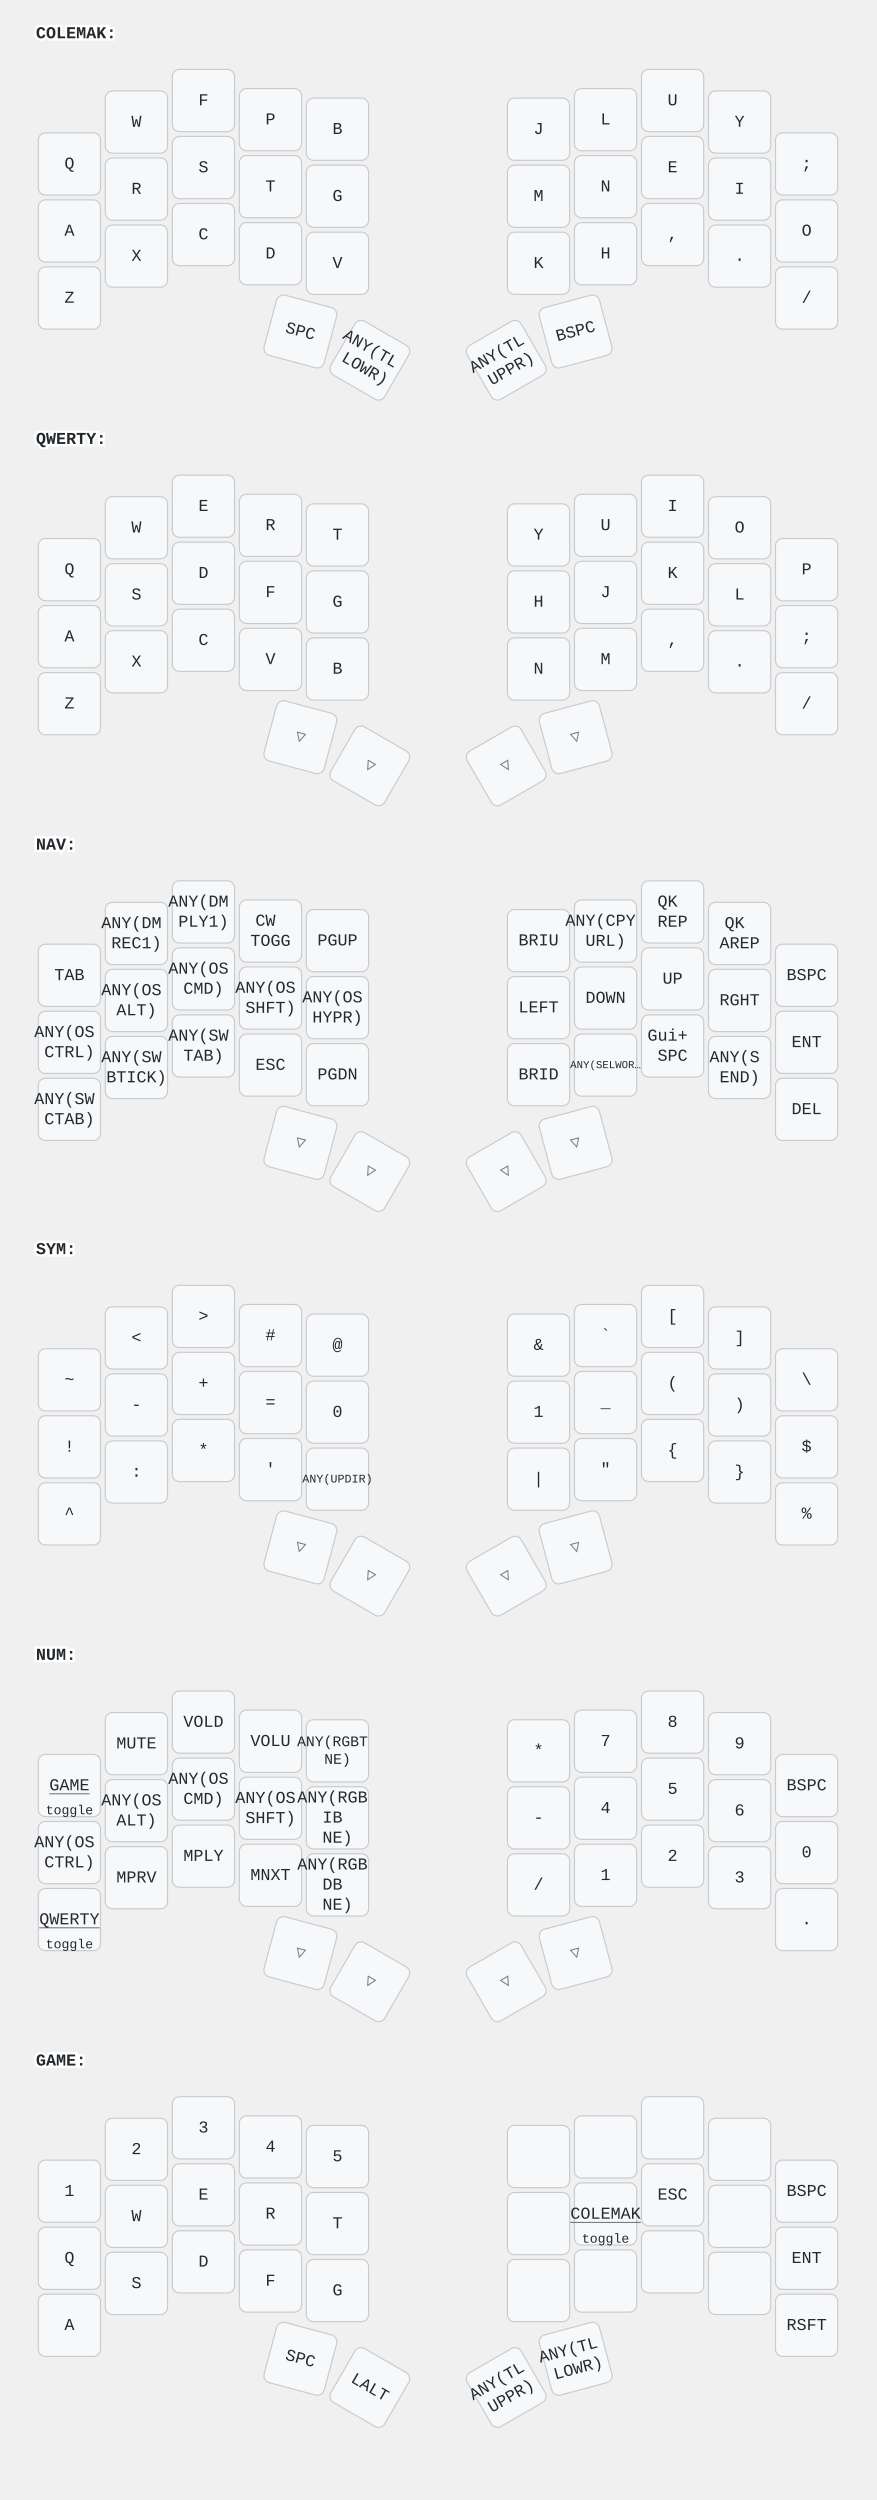
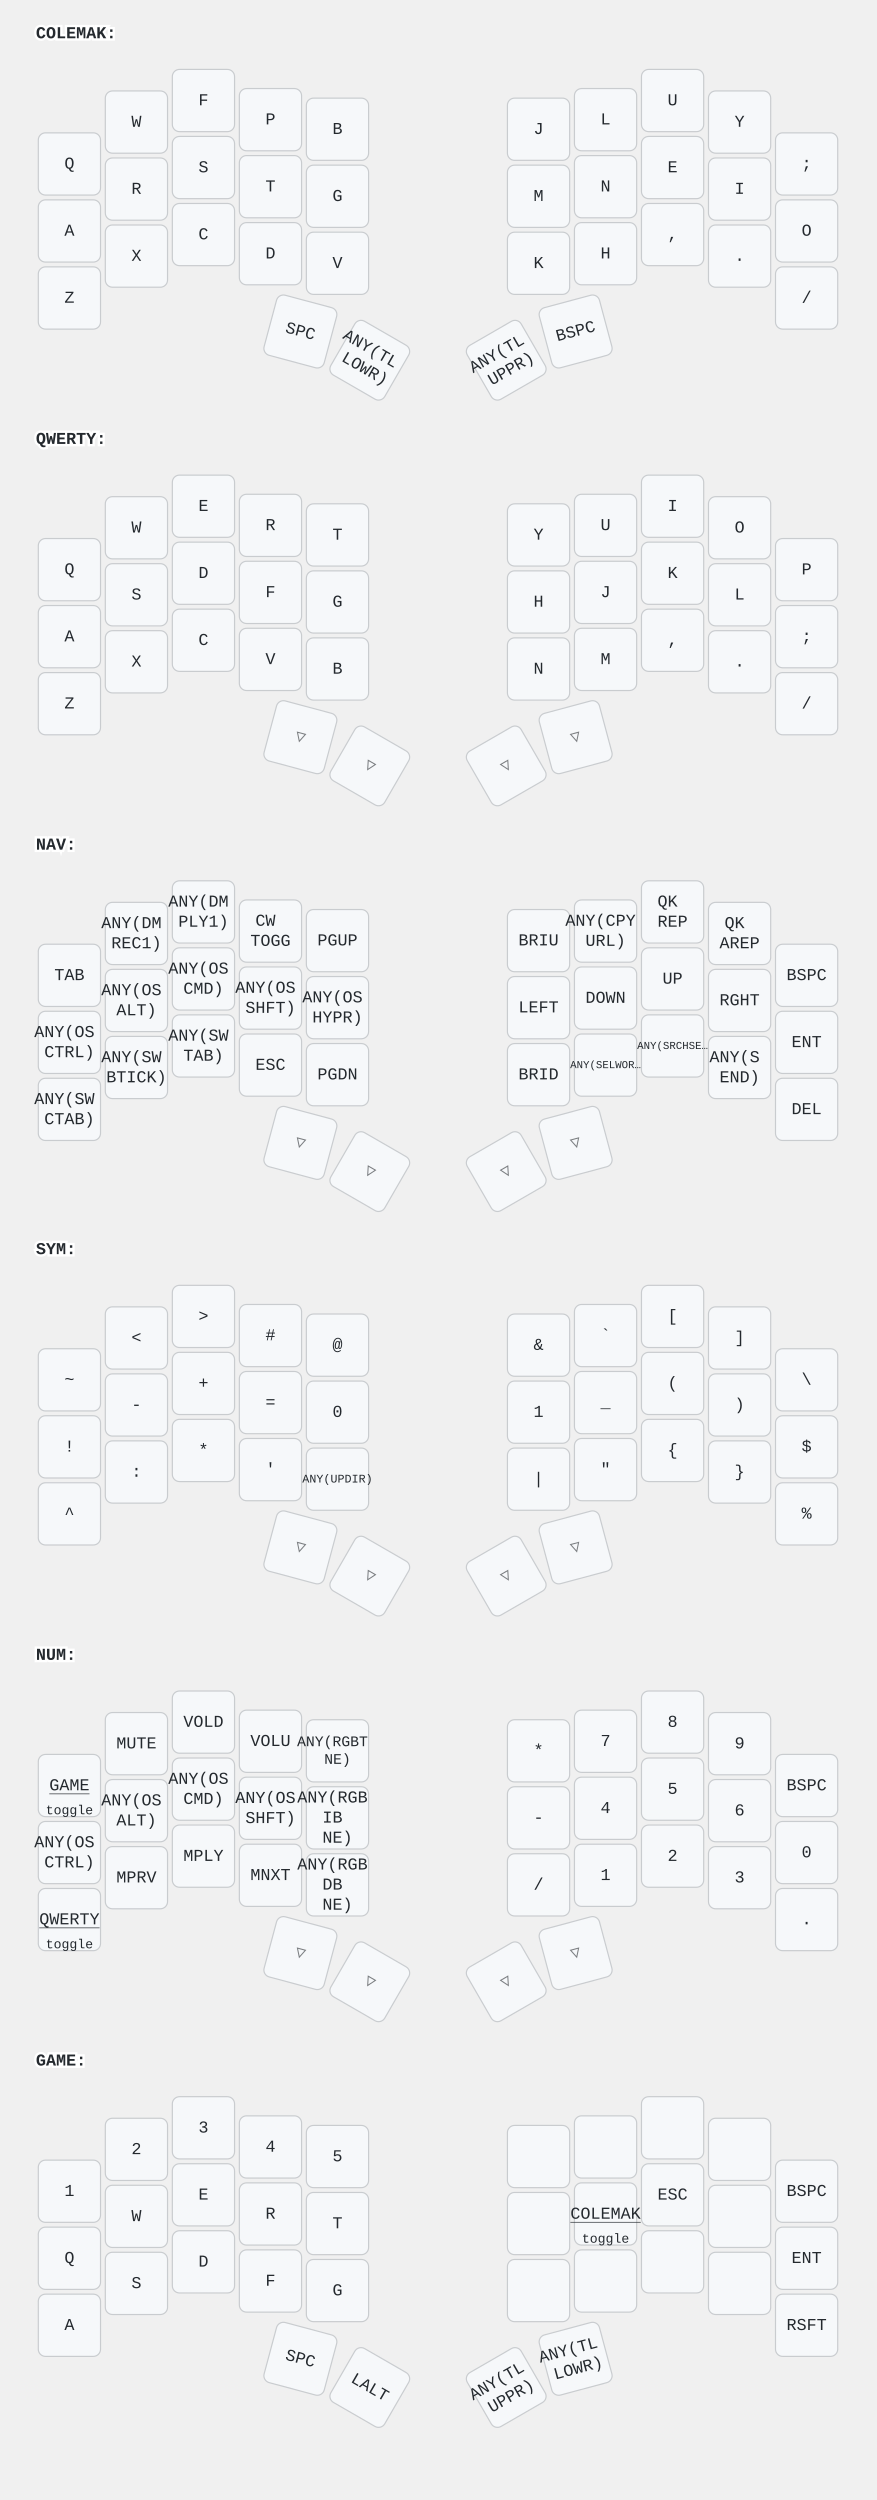
<svg xmlns="http://www.w3.org/2000/svg" width="732" height="2089" viewBox="0 0 732 2089" class="keymap">
  <style>/* inherit to force styles through use tags */
svg path {
    fill: inherit;
}

/* font and background color specifications */
svg.keymap {
    font-family: SFMono-Regular,Consolas,Liberation Mono,Menlo,monospace;
    font-size: 14px;
    font-kerning: normal;
    text-rendering: optimizeLegibility;
    fill: #24292e;
}

/* default key styling */
rect.key {
    fill: #f6f8fa;
}

rect.key, rect.combo {
    stroke: #c9cccf;
    stroke-width: 1;
}

/* default key side styling, only used is draw_key_sides is set */
rect.side {
    filter: brightness(90%);
}

/* color accent for combo boxes */
rect.combo, rect.combo-separate {
    fill: #cdf;
}

/* color accent for held keys */
rect.held, rect.combo.held {
    fill: #fdd;
}

/* color accent for ghost (optional) keys */
rect.ghost, rect.combo.ghost {
    stroke-dasharray: 4, 4;
    stroke-width: 2;
}

text {
    text-anchor: middle;
    dominant-baseline: middle;
}

/* styling for layer labels */
text.label {
    font-weight: bold;
    text-anchor: start;
    stroke: white;
    stroke-width: 4;
    paint-order: stroke;
}

/* styling for optional footer */
text.footer {
    text-anchor: end;
    dominant-baseline: auto;
    stroke: white;
    stroke-width: 4;
    paint-order: stroke;
}

/* styling for combo tap, and key hold/shifted label text */
text.combo, text.hold, text.shifted {
    font-size: 11px;
}

text.hold {
    text-anchor: middle;
    dominant-baseline: auto;
}

text.shifted {
    text-anchor: middle;
    dominant-baseline: hanging;
}

text.layer-activator {
    text-decoration: underline;
}

/* styling for hold/shifted label text in combo box */
text.combo.hold, text.combo.shifted {
    font-size: 8px;
}

/* lighter symbol for transparent keys */
text.trans {
    fill: #7b7e81;
}

/* styling for combo dendrons */
path.combo {
    stroke-width: 1;
    stroke: gray;
    fill: none;
}

/* Start Tabler Icons Cleanup */
/* cannot use height/width with glyphs */
.icon-tabler &gt; path {
    fill: inherit;
    stroke: inherit;
    stroke-width: 2;
}
/* hide tabler's default box */
.icon-tabler &gt; path[stroke="none"][fill="none"] {
    visibility: hidden;
}
/* End Tabler Icons Cleanup */
</style>
  <g transform="translate(30, 0)" class="layer-COLEMAK">
    <text x="0" y="28" class="label" id="COLEMAK">COLEMAK:</text>
    <g transform="translate(0, 56)">
      <g transform="translate(28, 81)" class="key keypos-0">
        <rect rx="6" ry="6" x="-26" y="-26" width="52" height="52" class="key" />
        <text x="0" y="0" class="key tap">Q</text>
      </g>
      <g transform="translate(84, 46)" class="key keypos-1">
        <rect rx="6" ry="6" x="-26" y="-26" width="52" height="52" class="key" />
        <text x="0" y="0" class="key tap">W</text>
      </g>
      <g transform="translate(140, 28)" class="key keypos-2">
        <rect rx="6" ry="6" x="-26" y="-26" width="52" height="52" class="key" />
        <text x="0" y="0" class="key tap">F</text>
      </g>
      <g transform="translate(196, 44)" class="key keypos-3">
        <rect rx="6" ry="6" x="-26" y="-26" width="52" height="52" class="key" />
        <text x="0" y="0" class="key tap">P</text>
      </g>
      <g transform="translate(252, 52)" class="key keypos-4">
        <rect rx="6" ry="6" x="-26" y="-26" width="52" height="52" class="key" />
        <text x="0" y="0" class="key tap">B</text>
      </g>
      <g transform="translate(420, 52)" class="key keypos-5">
        <rect rx="6" ry="6" x="-26" y="-26" width="52" height="52" class="key" />
        <text x="0" y="0" class="key tap">J</text>
      </g>
      <g transform="translate(476, 44)" class="key keypos-6">
        <rect rx="6" ry="6" x="-26" y="-26" width="52" height="52" class="key" />
        <text x="0" y="0" class="key tap">L</text>
      </g>
      <g transform="translate(532, 28)" class="key keypos-7">
        <rect rx="6" ry="6" x="-26" y="-26" width="52" height="52" class="key" />
        <text x="0" y="0" class="key tap">U</text>
      </g>
      <g transform="translate(588, 46)" class="key keypos-8">
        <rect rx="6" ry="6" x="-26" y="-26" width="52" height="52" class="key" />
        <text x="0" y="0" class="key tap">Y</text>
      </g>
      <g transform="translate(644, 81)" class="key keypos-9">
        <rect rx="6" ry="6" x="-26" y="-26" width="52" height="52" class="key" />
        <text x="0" y="0" class="key tap">;</text>
      </g>
      <g transform="translate(28, 137)" class="key keypos-10">
        <rect rx="6" ry="6" x="-26" y="-26" width="52" height="52" class="key" />
        <text x="0" y="0" class="key tap">A</text>
      </g>
      <g transform="translate(84, 102)" class="key keypos-11">
        <rect rx="6" ry="6" x="-26" y="-26" width="52" height="52" class="key" />
        <text x="0" y="0" class="key tap">R</text>
      </g>
      <g transform="translate(140, 84)" class="key keypos-12">
        <rect rx="6" ry="6" x="-26" y="-26" width="52" height="52" class="key" />
        <text x="0" y="0" class="key tap">S</text>
      </g>
      <g transform="translate(196, 100)" class="key keypos-13">
        <rect rx="6" ry="6" x="-26" y="-26" width="52" height="52" class="key" />
        <text x="0" y="0" class="key tap">T</text>
      </g>
      <g transform="translate(252, 108)" class="key keypos-14">
        <rect rx="6" ry="6" x="-26" y="-26" width="52" height="52" class="key" />
        <text x="0" y="0" class="key tap">G</text>
      </g>
      <g transform="translate(420, 108)" class="key keypos-15">
        <rect rx="6" ry="6" x="-26" y="-26" width="52" height="52" class="key" />
        <text x="0" y="0" class="key tap">M</text>
      </g>
      <g transform="translate(476, 100)" class="key keypos-16">
        <rect rx="6" ry="6" x="-26" y="-26" width="52" height="52" class="key" />
        <text x="0" y="0" class="key tap">N</text>
      </g>
      <g transform="translate(532, 84)" class="key keypos-17">
        <rect rx="6" ry="6" x="-26" y="-26" width="52" height="52" class="key" />
        <text x="0" y="0" class="key tap">E</text>
      </g>
      <g transform="translate(588, 102)" class="key keypos-18">
        <rect rx="6" ry="6" x="-26" y="-26" width="52" height="52" class="key" />
        <text x="0" y="0" class="key tap">I</text>
      </g>
      <g transform="translate(644, 137)" class="key keypos-19">
        <rect rx="6" ry="6" x="-26" y="-26" width="52" height="52" class="key" />
        <text x="0" y="0" class="key tap">O</text>
      </g>
      <g transform="translate(28, 193)" class="key keypos-20">
        <rect rx="6" ry="6" x="-26" y="-26" width="52" height="52" class="key" />
        <text x="0" y="0" class="key tap">Z</text>
      </g>
      <g transform="translate(84, 158)" class="key keypos-21">
        <rect rx="6" ry="6" x="-26" y="-26" width="52" height="52" class="key" />
        <text x="0" y="0" class="key tap">X</text>
      </g>
      <g transform="translate(140, 140)" class="key keypos-22">
        <rect rx="6" ry="6" x="-26" y="-26" width="52" height="52" class="key" />
        <text x="0" y="0" class="key tap">C</text>
      </g>
      <g transform="translate(196, 156)" class="key keypos-23">
        <rect rx="6" ry="6" x="-26" y="-26" width="52" height="52" class="key" />
        <text x="0" y="0" class="key tap">D</text>
      </g>
      <g transform="translate(252, 164)" class="key keypos-24">
        <rect rx="6" ry="6" x="-26" y="-26" width="52" height="52" class="key" />
        <text x="0" y="0" class="key tap">V</text>
      </g>
      <g transform="translate(420, 164)" class="key keypos-25">
        <rect rx="6" ry="6" x="-26" y="-26" width="52" height="52" class="key" />
        <text x="0" y="0" class="key tap">K</text>
      </g>
      <g transform="translate(476, 156)" class="key keypos-26">
        <rect rx="6" ry="6" x="-26" y="-26" width="52" height="52" class="key" />
        <text x="0" y="0" class="key tap">H</text>
      </g>
      <g transform="translate(532, 140)" class="key keypos-27">
        <rect rx="6" ry="6" x="-26" y="-26" width="52" height="52" class="key" />
        <text x="0" y="0" class="key tap">,</text>
      </g>
      <g transform="translate(588, 158)" class="key keypos-28">
        <rect rx="6" ry="6" x="-26" y="-26" width="52" height="52" class="key" />
        <text x="0" y="0" class="key tap">.</text>
      </g>
      <g transform="translate(644, 193)" class="key keypos-29">
        <rect rx="6" ry="6" x="-26" y="-26" width="52" height="52" class="key" />
        <text x="0" y="0" class="key tap">/</text>
      </g>
      <g transform="translate(221, 221) rotate(15.0)" class="key keypos-30">
        <rect rx="6" ry="6" x="-26" y="-26" width="52" height="52" class="key" />
        <text x="0" y="0" class="key tap">SPC</text>
      </g>
      <g transform="translate(279, 245) rotate(30.0)" class="key keypos-31">
        <rect rx="6" ry="6" x="-26" y="-26" width="52" height="52" class="key" />
        <text x="0" y="0" class="key tap">
          <tspan x="0" dy="-0.6em">ANY(TL</tspan>
          <tspan x="0" dy="1.2em">LOWR)</tspan>
        </text>
      </g>
      <g transform="translate(393, 245) rotate(-30.0)" class="key keypos-32">
        <rect rx="6" ry="6" x="-26" y="-26" width="52" height="52" class="key" />
        <text x="0" y="0" class="key tap">
          <tspan x="0" dy="-0.6em">ANY(TL</tspan>
          <tspan x="0" dy="1.2em">UPPR)</tspan>
        </text>
      </g>
      <g transform="translate(451, 221) rotate(-15.0)" class="key keypos-33">
        <rect rx="6" ry="6" x="-26" y="-26" width="52" height="52" class="key" />
        <text x="0" y="0" class="key tap">BSPC</text>
      </g>
    </g>
  </g>
  <g transform="translate(30, 339)" class="layer-QWERTY">
    <text x="0" y="28" class="label" id="QWERTY">QWERTY:</text>
    <g transform="translate(0, 56)">
      <g transform="translate(28, 81)" class="key keypos-0">
        <rect rx="6" ry="6" x="-26" y="-26" width="52" height="52" class="key" />
        <text x="0" y="0" class="key tap">Q</text>
      </g>
      <g transform="translate(84, 46)" class="key keypos-1">
        <rect rx="6" ry="6" x="-26" y="-26" width="52" height="52" class="key" />
        <text x="0" y="0" class="key tap">W</text>
      </g>
      <g transform="translate(140, 28)" class="key keypos-2">
        <rect rx="6" ry="6" x="-26" y="-26" width="52" height="52" class="key" />
        <text x="0" y="0" class="key tap">E</text>
      </g>
      <g transform="translate(196, 44)" class="key keypos-3">
        <rect rx="6" ry="6" x="-26" y="-26" width="52" height="52" class="key" />
        <text x="0" y="0" class="key tap">R</text>
      </g>
      <g transform="translate(252, 52)" class="key keypos-4">
        <rect rx="6" ry="6" x="-26" y="-26" width="52" height="52" class="key" />
        <text x="0" y="0" class="key tap">T</text>
      </g>
      <g transform="translate(420, 52)" class="key keypos-5">
        <rect rx="6" ry="6" x="-26" y="-26" width="52" height="52" class="key" />
        <text x="0" y="0" class="key tap">Y</text>
      </g>
      <g transform="translate(476, 44)" class="key keypos-6">
        <rect rx="6" ry="6" x="-26" y="-26" width="52" height="52" class="key" />
        <text x="0" y="0" class="key tap">U</text>
      </g>
      <g transform="translate(532, 28)" class="key keypos-7">
        <rect rx="6" ry="6" x="-26" y="-26" width="52" height="52" class="key" />
        <text x="0" y="0" class="key tap">I</text>
      </g>
      <g transform="translate(588, 46)" class="key keypos-8">
        <rect rx="6" ry="6" x="-26" y="-26" width="52" height="52" class="key" />
        <text x="0" y="0" class="key tap">O</text>
      </g>
      <g transform="translate(644, 81)" class="key keypos-9">
        <rect rx="6" ry="6" x="-26" y="-26" width="52" height="52" class="key" />
        <text x="0" y="0" class="key tap">P</text>
      </g>
      <g transform="translate(28, 137)" class="key keypos-10">
        <rect rx="6" ry="6" x="-26" y="-26" width="52" height="52" class="key" />
        <text x="0" y="0" class="key tap">A</text>
      </g>
      <g transform="translate(84, 102)" class="key keypos-11">
        <rect rx="6" ry="6" x="-26" y="-26" width="52" height="52" class="key" />
        <text x="0" y="0" class="key tap">S</text>
      </g>
      <g transform="translate(140, 84)" class="key keypos-12">
        <rect rx="6" ry="6" x="-26" y="-26" width="52" height="52" class="key" />
        <text x="0" y="0" class="key tap">D</text>
      </g>
      <g transform="translate(196, 100)" class="key keypos-13">
        <rect rx="6" ry="6" x="-26" y="-26" width="52" height="52" class="key" />
        <text x="0" y="0" class="key tap">F</text>
      </g>
      <g transform="translate(252, 108)" class="key keypos-14">
        <rect rx="6" ry="6" x="-26" y="-26" width="52" height="52" class="key" />
        <text x="0" y="0" class="key tap">G</text>
      </g>
      <g transform="translate(420, 108)" class="key keypos-15">
        <rect rx="6" ry="6" x="-26" y="-26" width="52" height="52" class="key" />
        <text x="0" y="0" class="key tap">H</text>
      </g>
      <g transform="translate(476, 100)" class="key keypos-16">
        <rect rx="6" ry="6" x="-26" y="-26" width="52" height="52" class="key" />
        <text x="0" y="0" class="key tap">J</text>
      </g>
      <g transform="translate(532, 84)" class="key keypos-17">
        <rect rx="6" ry="6" x="-26" y="-26" width="52" height="52" class="key" />
        <text x="0" y="0" class="key tap">K</text>
      </g>
      <g transform="translate(588, 102)" class="key keypos-18">
        <rect rx="6" ry="6" x="-26" y="-26" width="52" height="52" class="key" />
        <text x="0" y="0" class="key tap">L</text>
      </g>
      <g transform="translate(644, 137)" class="key keypos-19">
        <rect rx="6" ry="6" x="-26" y="-26" width="52" height="52" class="key" />
        <text x="0" y="0" class="key tap">;</text>
      </g>
      <g transform="translate(28, 193)" class="key keypos-20">
        <rect rx="6" ry="6" x="-26" y="-26" width="52" height="52" class="key" />
        <text x="0" y="0" class="key tap">Z</text>
      </g>
      <g transform="translate(84, 158)" class="key keypos-21">
        <rect rx="6" ry="6" x="-26" y="-26" width="52" height="52" class="key" />
        <text x="0" y="0" class="key tap">X</text>
      </g>
      <g transform="translate(140, 140)" class="key keypos-22">
        <rect rx="6" ry="6" x="-26" y="-26" width="52" height="52" class="key" />
        <text x="0" y="0" class="key tap">C</text>
      </g>
      <g transform="translate(196, 156)" class="key keypos-23">
        <rect rx="6" ry="6" x="-26" y="-26" width="52" height="52" class="key" />
        <text x="0" y="0" class="key tap">V</text>
      </g>
      <g transform="translate(252, 164)" class="key keypos-24">
        <rect rx="6" ry="6" x="-26" y="-26" width="52" height="52" class="key" />
        <text x="0" y="0" class="key tap">B</text>
      </g>
      <g transform="translate(420, 164)" class="key keypos-25">
        <rect rx="6" ry="6" x="-26" y="-26" width="52" height="52" class="key" />
        <text x="0" y="0" class="key tap">N</text>
      </g>
      <g transform="translate(476, 156)" class="key keypos-26">
        <rect rx="6" ry="6" x="-26" y="-26" width="52" height="52" class="key" />
        <text x="0" y="0" class="key tap">M</text>
      </g>
      <g transform="translate(532, 140)" class="key keypos-27">
        <rect rx="6" ry="6" x="-26" y="-26" width="52" height="52" class="key" />
        <text x="0" y="0" class="key tap">,</text>
      </g>
      <g transform="translate(588, 158)" class="key keypos-28">
        <rect rx="6" ry="6" x="-26" y="-26" width="52" height="52" class="key" />
        <text x="0" y="0" class="key tap">.</text>
      </g>
      <g transform="translate(644, 193)" class="key keypos-29">
        <rect rx="6" ry="6" x="-26" y="-26" width="52" height="52" class="key" />
        <text x="0" y="0" class="key tap">/</text>
      </g>
      <g transform="translate(221, 221) rotate(15.0)" class="key trans keypos-30">
        <rect rx="6" ry="6" x="-26" y="-26" width="52" height="52" class="key trans" />
        <text x="0" y="0" class="key trans tap">▽</text>
      </g>
      <g transform="translate(279, 245) rotate(30.0)" class="key trans keypos-31">
        <rect rx="6" ry="6" x="-26" y="-26" width="52" height="52" class="key trans" />
        <text x="0" y="0" class="key trans tap">▽</text>
      </g>
      <g transform="translate(393, 245) rotate(-30.0)" class="key trans keypos-32">
        <rect rx="6" ry="6" x="-26" y="-26" width="52" height="52" class="key trans" />
        <text x="0" y="0" class="key trans tap">▽</text>
      </g>
      <g transform="translate(451, 221) rotate(-15.0)" class="key trans keypos-33">
        <rect rx="6" ry="6" x="-26" y="-26" width="52" height="52" class="key trans" />
        <text x="0" y="0" class="key trans tap">▽</text>
      </g>
    </g>
  </g>
  <g transform="translate(30, 678)" class="layer-NAV">
    <text x="0" y="28" class="label" id="NAV">NAV:</text>
    <g transform="translate(0, 56)">
      <g transform="translate(28, 81)" class="key keypos-0">
        <rect rx="6" ry="6" x="-26" y="-26" width="52" height="52" class="key" />
        <text x="0" y="0" class="key tap">TAB</text>
      </g>
      <g transform="translate(84, 46)" class="key keypos-1">
        <rect rx="6" ry="6" x="-26" y="-26" width="52" height="52" class="key" />
        <text x="0" y="0" class="key tap">
          <tspan x="0" dy="-0.6em">ANY(DM</tspan>
          <tspan x="0" dy="1.2em">REC1)</tspan>
        </text>
      </g>
      <g transform="translate(140, 28)" class="key keypos-2">
        <rect rx="6" ry="6" x="-26" y="-26" width="52" height="52" class="key" />
        <text x="0" y="0" class="key tap">
          <tspan x="0" dy="-0.6em">ANY(DM</tspan>
          <tspan x="0" dy="1.2em">PLY1)</tspan>
        </text>
      </g>
      <g transform="translate(196, 44)" class="key keypos-3">
        <rect rx="6" ry="6" x="-26" y="-26" width="52" height="52" class="key" />
        <text x="0" y="0" class="key tap">
          <tspan x="0" dy="-0.6em">CW</tspan>
          <tspan x="0" dy="1.2em">TOGG</tspan>
        </text>
      </g>
      <g transform="translate(252, 52)" class="key keypos-4">
        <rect rx="6" ry="6" x="-26" y="-26" width="52" height="52" class="key" />
        <text x="0" y="0" class="key tap">PGUP</text>
      </g>
      <g transform="translate(420, 52)" class="key keypos-5">
        <rect rx="6" ry="6" x="-26" y="-26" width="52" height="52" class="key" />
        <text x="0" y="0" class="key tap">BRIU</text>
      </g>
      <g transform="translate(476, 44)" class="key keypos-6">
        <rect rx="6" ry="6" x="-26" y="-26" width="52" height="52" class="key" />
        <text x="0" y="0" class="key tap">
          <tspan x="0" dy="-0.6em">ANY(CPY</tspan>
          <tspan x="0" dy="1.2em">URL)</tspan>
        </text>
      </g>
      <g transform="translate(532, 28)" class="key keypos-7">
        <rect rx="6" ry="6" x="-26" y="-26" width="52" height="52" class="key" />
        <text x="0" y="0" class="key tap">
          <tspan x="0" dy="-0.6em">QK</tspan>
          <tspan x="0" dy="1.2em">REP</tspan>
        </text>
      </g>
      <g transform="translate(588, 46)" class="key keypos-8">
        <rect rx="6" ry="6" x="-26" y="-26" width="52" height="52" class="key" />
        <text x="0" y="0" class="key tap">
          <tspan x="0" dy="-0.6em">QK</tspan>
          <tspan x="0" dy="1.2em">AREP</tspan>
        </text>
      </g>
      <g transform="translate(644, 81)" class="key keypos-9">
        <rect rx="6" ry="6" x="-26" y="-26" width="52" height="52" class="key" />
        <text x="0" y="0" class="key tap">BSPC</text>
      </g>
      <g transform="translate(28, 137)" class="key keypos-10">
        <rect rx="6" ry="6" x="-26" y="-26" width="52" height="52" class="key" />
        <text x="0" y="0" class="key tap">
          <tspan x="0" dy="-0.6em">ANY(OS</tspan>
          <tspan x="0" dy="1.2em">CTRL)</tspan>
        </text>
      </g>
      <g transform="translate(84, 102)" class="key keypos-11">
        <rect rx="6" ry="6" x="-26" y="-26" width="52" height="52" class="key" />
        <text x="0" y="0" class="key tap">
          <tspan x="0" dy="-0.6em">ANY(OS</tspan>
          <tspan x="0" dy="1.2em">ALT)</tspan>
        </text>
      </g>
      <g transform="translate(140, 84)" class="key keypos-12">
        <rect rx="6" ry="6" x="-26" y="-26" width="52" height="52" class="key" />
        <text x="0" y="0" class="key tap">
          <tspan x="0" dy="-0.6em">ANY(OS</tspan>
          <tspan x="0" dy="1.2em">CMD)</tspan>
        </text>
      </g>
      <g transform="translate(196, 100)" class="key keypos-13">
        <rect rx="6" ry="6" x="-26" y="-26" width="52" height="52" class="key" />
        <text x="0" y="0" class="key tap">
          <tspan x="0" dy="-0.6em">ANY(OS</tspan>
          <tspan x="0" dy="1.2em">SHFT)</tspan>
        </text>
      </g>
      <g transform="translate(252, 108)" class="key keypos-14">
        <rect rx="6" ry="6" x="-26" y="-26" width="52" height="52" class="key" />
        <text x="0" y="0" class="key tap">
          <tspan x="0" dy="-0.6em">ANY(OS</tspan>
          <tspan x="0" dy="1.2em">HYPR)</tspan>
        </text>
      </g>
      <g transform="translate(420, 108)" class="key keypos-15">
        <rect rx="6" ry="6" x="-26" y="-26" width="52" height="52" class="key" />
        <text x="0" y="0" class="key tap">LEFT</text>
      </g>
      <g transform="translate(476, 100)" class="key keypos-16">
        <rect rx="6" ry="6" x="-26" y="-26" width="52" height="52" class="key" />
        <text x="0" y="0" class="key tap">DOWN</text>
      </g>
      <g transform="translate(532, 84)" class="key keypos-17">
        <rect rx="6" ry="6" x="-26" y="-26" width="52" height="52" class="key" />
        <text x="0" y="0" class="key tap">UP</text>
      </g>
      <g transform="translate(588, 102)" class="key keypos-18">
        <rect rx="6" ry="6" x="-26" y="-26" width="52" height="52" class="key" />
        <text x="0" y="0" class="key tap">RGHT</text>
      </g>
      <g transform="translate(644, 137)" class="key keypos-19">
        <rect rx="6" ry="6" x="-26" y="-26" width="52" height="52" class="key" />
        <text x="0" y="0" class="key tap">ENT</text>
      </g>
      <g transform="translate(28, 193)" class="key keypos-20">
        <rect rx="6" ry="6" x="-26" y="-26" width="52" height="52" class="key" />
        <text x="0" y="0" class="key tap">
          <tspan x="0" dy="-0.6em">ANY(SW</tspan>
          <tspan x="0" dy="1.2em">CTAB)</tspan>
        </text>
      </g>
      <g transform="translate(84, 158)" class="key keypos-21">
        <rect rx="6" ry="6" x="-26" y="-26" width="52" height="52" class="key" />
        <text x="0" y="0" class="key tap">
          <tspan x="0" dy="-0.6em">ANY(SW</tspan>
          <tspan x="0" dy="1.2em">BTICK)</tspan>
        </text>
      </g>
      <g transform="translate(140, 140)" class="key keypos-22">
        <rect rx="6" ry="6" x="-26" y="-26" width="52" height="52" class="key" />
        <text x="0" y="0" class="key tap">
          <tspan x="0" dy="-0.6em">ANY(SW</tspan>
          <tspan x="0" dy="1.2em">TAB)</tspan>
        </text>
      </g>
      <g transform="translate(196, 156)" class="key keypos-23">
        <rect rx="6" ry="6" x="-26" y="-26" width="52" height="52" class="key" />
        <text x="0" y="0" class="key tap">ESC</text>
      </g>
      <g transform="translate(252, 164)" class="key keypos-24">
        <rect rx="6" ry="6" x="-26" y="-26" width="52" height="52" class="key" />
        <text x="0" y="0" class="key tap">PGDN</text>
      </g>
      <g transform="translate(420, 164)" class="key keypos-25">
        <rect rx="6" ry="6" x="-26" y="-26" width="52" height="52" class="key" />
        <text x="0" y="0" class="key tap">BRID</text>
      </g>
      <g transform="translate(476, 156)" class="key keypos-26">
        <rect rx="6" ry="6" x="-26" y="-26" width="52" height="52" class="key" />
        <text x="0" y="0" class="key tap">
          <tspan style="font-size: 64%">ANY(SELWOR…</tspan>
        </text>
      </g>
      <g transform="translate(532, 140)" class="key keypos-27">
        <rect rx="6" ry="6" x="-26" y="-26" width="52" height="52" class="key" />
        <text x="0" y="0" class="key tap">
-           <tspan x="0" dy="-0.6em">Gui+</tspan>
-           <tspan x="0" dy="1.2em">SPC</tspan>
+           <tspan style="font-size: 64%">ANY(SRCHSE…</tspan>
        </text>
      </g>
      <g transform="translate(588, 158)" class="key keypos-28">
        <rect rx="6" ry="6" x="-26" y="-26" width="52" height="52" class="key" />
        <text x="0" y="0" class="key tap">
          <tspan x="0" dy="-0.6em">ANY(S</tspan>
          <tspan x="0" dy="1.2em">END)</tspan>
        </text>
      </g>
      <g transform="translate(644, 193)" class="key keypos-29">
        <rect rx="6" ry="6" x="-26" y="-26" width="52" height="52" class="key" />
        <text x="0" y="0" class="key tap">DEL</text>
      </g>
      <g transform="translate(221, 221) rotate(15.0)" class="key trans keypos-30">
        <rect rx="6" ry="6" x="-26" y="-26" width="52" height="52" class="key trans" />
        <text x="0" y="0" class="key trans tap">▽</text>
      </g>
      <g transform="translate(279, 245) rotate(30.0)" class="key trans keypos-31">
        <rect rx="6" ry="6" x="-26" y="-26" width="52" height="52" class="key trans" />
        <text x="0" y="0" class="key trans tap">▽</text>
      </g>
      <g transform="translate(393, 245) rotate(-30.0)" class="key trans keypos-32">
        <rect rx="6" ry="6" x="-26" y="-26" width="52" height="52" class="key trans" />
        <text x="0" y="0" class="key trans tap">▽</text>
      </g>
      <g transform="translate(451, 221) rotate(-15.0)" class="key trans keypos-33">
        <rect rx="6" ry="6" x="-26" y="-26" width="52" height="52" class="key trans" />
        <text x="0" y="0" class="key trans tap">▽</text>
      </g>
    </g>
  </g>
  <g transform="translate(30, 1016)" class="layer-SYM">
    <text x="0" y="28" class="label" id="SYM">SYM:</text>
    <g transform="translate(0, 56)">
      <g transform="translate(28, 81)" class="key keypos-0">
        <rect rx="6" ry="6" x="-26" y="-26" width="52" height="52" class="key" />
        <text x="0" y="0" class="key tap">~</text>
      </g>
      <g transform="translate(84, 46)" class="key keypos-1">
        <rect rx="6" ry="6" x="-26" y="-26" width="52" height="52" class="key" />
        <text x="0" y="0" class="key tap">&lt;</text>
      </g>
      <g transform="translate(140, 28)" class="key keypos-2">
        <rect rx="6" ry="6" x="-26" y="-26" width="52" height="52" class="key" />
        <text x="0" y="0" class="key tap">&gt;</text>
      </g>
      <g transform="translate(196, 44)" class="key keypos-3">
        <rect rx="6" ry="6" x="-26" y="-26" width="52" height="52" class="key" />
        <text x="0" y="0" class="key tap">#</text>
      </g>
      <g transform="translate(252, 52)" class="key keypos-4">
        <rect rx="6" ry="6" x="-26" y="-26" width="52" height="52" class="key" />
        <text x="0" y="0" class="key tap">@</text>
      </g>
      <g transform="translate(420, 52)" class="key keypos-5">
        <rect rx="6" ry="6" x="-26" y="-26" width="52" height="52" class="key" />
        <text x="0" y="0" class="key tap">&amp;</text>
      </g>
      <g transform="translate(476, 44)" class="key keypos-6">
        <rect rx="6" ry="6" x="-26" y="-26" width="52" height="52" class="key" />
        <text x="0" y="0" class="key tap">`</text>
      </g>
      <g transform="translate(532, 28)" class="key keypos-7">
        <rect rx="6" ry="6" x="-26" y="-26" width="52" height="52" class="key" />
        <text x="0" y="0" class="key tap">[</text>
      </g>
      <g transform="translate(588, 46)" class="key keypos-8">
        <rect rx="6" ry="6" x="-26" y="-26" width="52" height="52" class="key" />
        <text x="0" y="0" class="key tap">]</text>
      </g>
      <g transform="translate(644, 81)" class="key keypos-9">
        <rect rx="6" ry="6" x="-26" y="-26" width="52" height="52" class="key" />
        <text x="0" y="0" class="key tap">\</text>
      </g>
      <g transform="translate(28, 137)" class="key keypos-10">
        <rect rx="6" ry="6" x="-26" y="-26" width="52" height="52" class="key" />
        <text x="0" y="0" class="key tap">!</text>
      </g>
      <g transform="translate(84, 102)" class="key keypos-11">
        <rect rx="6" ry="6" x="-26" y="-26" width="52" height="52" class="key" />
        <text x="0" y="0" class="key tap">-</text>
      </g>
      <g transform="translate(140, 84)" class="key keypos-12">
        <rect rx="6" ry="6" x="-26" y="-26" width="52" height="52" class="key" />
        <text x="0" y="0" class="key tap">+</text>
      </g>
      <g transform="translate(196, 100)" class="key keypos-13">
        <rect rx="6" ry="6" x="-26" y="-26" width="52" height="52" class="key" />
        <text x="0" y="0" class="key tap">=</text>
      </g>
      <g transform="translate(252, 108)" class="key keypos-14">
        <rect rx="6" ry="6" x="-26" y="-26" width="52" height="52" class="key" />
        <text x="0" y="0" class="key tap">0</text>
      </g>
      <g transform="translate(420, 108)" class="key keypos-15">
        <rect rx="6" ry="6" x="-26" y="-26" width="52" height="52" class="key" />
        <text x="0" y="0" class="key tap">1</text>
      </g>
      <g transform="translate(476, 100)" class="key keypos-16">
        <rect rx="6" ry="6" x="-26" y="-26" width="52" height="52" class="key" />
        <text x="0" y="0" class="key tap">_</text>
      </g>
      <g transform="translate(532, 84)" class="key keypos-17">
        <rect rx="6" ry="6" x="-26" y="-26" width="52" height="52" class="key" />
        <text x="0" y="0" class="key tap">(</text>
      </g>
      <g transform="translate(588, 102)" class="key keypos-18">
        <rect rx="6" ry="6" x="-26" y="-26" width="52" height="52" class="key" />
        <text x="0" y="0" class="key tap">)</text>
      </g>
      <g transform="translate(644, 137)" class="key keypos-19">
        <rect rx="6" ry="6" x="-26" y="-26" width="52" height="52" class="key" />
        <text x="0" y="0" class="key tap">$</text>
      </g>
      <g transform="translate(28, 193)" class="key keypos-20">
        <rect rx="6" ry="6" x="-26" y="-26" width="52" height="52" class="key" />
        <text x="0" y="0" class="key tap">^</text>
      </g>
      <g transform="translate(84, 158)" class="key keypos-21">
        <rect rx="6" ry="6" x="-26" y="-26" width="52" height="52" class="key" />
        <text x="0" y="0" class="key tap">:</text>
      </g>
      <g transform="translate(140, 140)" class="key keypos-22">
        <rect rx="6" ry="6" x="-26" y="-26" width="52" height="52" class="key" />
        <text x="0" y="0" class="key tap">*</text>
      </g>
      <g transform="translate(196, 156)" class="key keypos-23">
        <rect rx="6" ry="6" x="-26" y="-26" width="52" height="52" class="key" />
        <text x="0" y="0" class="key tap">'</text>
      </g>
      <g transform="translate(252, 164)" class="key keypos-24">
        <rect rx="6" ry="6" x="-26" y="-26" width="52" height="52" class="key" />
        <text x="0" y="0" class="key tap">
          <tspan style="font-size: 70%">ANY(UPDIR)</tspan>
        </text>
      </g>
      <g transform="translate(420, 164)" class="key keypos-25">
        <rect rx="6" ry="6" x="-26" y="-26" width="52" height="52" class="key" />
        <text x="0" y="0" class="key tap">|</text>
      </g>
      <g transform="translate(476, 156)" class="key keypos-26">
        <rect rx="6" ry="6" x="-26" y="-26" width="52" height="52" class="key" />
        <text x="0" y="0" class="key tap">"</text>
      </g>
      <g transform="translate(532, 140)" class="key keypos-27">
        <rect rx="6" ry="6" x="-26" y="-26" width="52" height="52" class="key" />
        <text x="0" y="0" class="key tap">{</text>
      </g>
      <g transform="translate(588, 158)" class="key keypos-28">
        <rect rx="6" ry="6" x="-26" y="-26" width="52" height="52" class="key" />
        <text x="0" y="0" class="key tap">}</text>
      </g>
      <g transform="translate(644, 193)" class="key keypos-29">
        <rect rx="6" ry="6" x="-26" y="-26" width="52" height="52" class="key" />
        <text x="0" y="0" class="key tap">%</text>
      </g>
      <g transform="translate(221, 221) rotate(15.0)" class="key trans keypos-30">
        <rect rx="6" ry="6" x="-26" y="-26" width="52" height="52" class="key trans" />
        <text x="0" y="0" class="key trans tap">▽</text>
      </g>
      <g transform="translate(279, 245) rotate(30.0)" class="key trans keypos-31">
        <rect rx="6" ry="6" x="-26" y="-26" width="52" height="52" class="key trans" />
        <text x="0" y="0" class="key trans tap">▽</text>
      </g>
      <g transform="translate(393, 245) rotate(-30.0)" class="key trans keypos-32">
        <rect rx="6" ry="6" x="-26" y="-26" width="52" height="52" class="key trans" />
        <text x="0" y="0" class="key trans tap">▽</text>
      </g>
      <g transform="translate(451, 221) rotate(-15.0)" class="key trans keypos-33">
        <rect rx="6" ry="6" x="-26" y="-26" width="52" height="52" class="key trans" />
        <text x="0" y="0" class="key trans tap">▽</text>
      </g>
    </g>
  </g>
  <g transform="translate(30, 1355)" class="layer-NUM">
    <text x="0" y="28" class="label" id="NUM">NUM:</text>
    <g transform="translate(0, 56)">
      <g transform="translate(28, 81)" class="key keypos-0">
        <rect rx="6" ry="6" x="-26" y="-26" width="52" height="52" class="key" />
        <a href="#GAME">
          <text x="0" y="0" class="key tap layer-activator">GAME</text>
        </a>
        <text x="0" y="24" class="key hold">toggle</text>
      </g>
      <g transform="translate(84, 46)" class="key keypos-1">
        <rect rx="6" ry="6" x="-26" y="-26" width="52" height="52" class="key" />
        <text x="0" y="0" class="key tap">MUTE</text>
      </g>
      <g transform="translate(140, 28)" class="key keypos-2">
        <rect rx="6" ry="6" x="-26" y="-26" width="52" height="52" class="key" />
        <text x="0" y="0" class="key tap">VOLD</text>
      </g>
      <g transform="translate(196, 44)" class="key keypos-3">
        <rect rx="6" ry="6" x="-26" y="-26" width="52" height="52" class="key" />
        <text x="0" y="0" class="key tap">VOLU</text>
      </g>
      <g transform="translate(252, 52)" class="key keypos-4">
        <rect rx="6" ry="6" x="-26" y="-26" width="52" height="52" class="key" />
        <text x="0" y="0" class="key tap">
          <tspan x="0" dy="-0.6em" style="font-size: 88%">ANY(RGBT</tspan>
          <tspan x="0" dy="1.2em" style="font-size: 88%">NE)</tspan>
        </text>
      </g>
      <g transform="translate(420, 52)" class="key keypos-5">
        <rect rx="6" ry="6" x="-26" y="-26" width="52" height="52" class="key" />
        <text x="0" y="0" class="key tap">*</text>
      </g>
      <g transform="translate(476, 44)" class="key keypos-6">
        <rect rx="6" ry="6" x="-26" y="-26" width="52" height="52" class="key" />
        <text x="0" y="0" class="key tap">7</text>
      </g>
      <g transform="translate(532, 28)" class="key keypos-7">
        <rect rx="6" ry="6" x="-26" y="-26" width="52" height="52" class="key" />
        <text x="0" y="0" class="key tap">8</text>
      </g>
      <g transform="translate(588, 46)" class="key keypos-8">
        <rect rx="6" ry="6" x="-26" y="-26" width="52" height="52" class="key" />
        <text x="0" y="0" class="key tap">9</text>
      </g>
      <g transform="translate(644, 81)" class="key keypos-9">
        <rect rx="6" ry="6" x="-26" y="-26" width="52" height="52" class="key" />
        <text x="0" y="0" class="key tap">BSPC</text>
      </g>
      <g transform="translate(28, 137)" class="key keypos-10">
        <rect rx="6" ry="6" x="-26" y="-26" width="52" height="52" class="key" />
        <text x="0" y="0" class="key tap">
          <tspan x="0" dy="-0.6em">ANY(OS</tspan>
          <tspan x="0" dy="1.2em">CTRL)</tspan>
        </text>
      </g>
      <g transform="translate(84, 102)" class="key keypos-11">
        <rect rx="6" ry="6" x="-26" y="-26" width="52" height="52" class="key" />
        <text x="0" y="0" class="key tap">
          <tspan x="0" dy="-0.6em">ANY(OS</tspan>
          <tspan x="0" dy="1.2em">ALT)</tspan>
        </text>
      </g>
      <g transform="translate(140, 84)" class="key keypos-12">
        <rect rx="6" ry="6" x="-26" y="-26" width="52" height="52" class="key" />
        <text x="0" y="0" class="key tap">
          <tspan x="0" dy="-0.6em">ANY(OS</tspan>
          <tspan x="0" dy="1.2em">CMD)</tspan>
        </text>
      </g>
      <g transform="translate(196, 100)" class="key keypos-13">
        <rect rx="6" ry="6" x="-26" y="-26" width="52" height="52" class="key" />
        <text x="0" y="0" class="key tap">
          <tspan x="0" dy="-0.6em">ANY(OS</tspan>
          <tspan x="0" dy="1.2em">SHFT)</tspan>
        </text>
      </g>
      <g transform="translate(252, 108)" class="key keypos-14">
        <rect rx="6" ry="6" x="-26" y="-26" width="52" height="52" class="key" />
        <text x="0" y="0" class="key tap">
          <tspan x="0" dy="-1.2em">ANY(RGB</tspan>
          <tspan x="0" dy="1.2em">IB</tspan>
          <tspan x="0" dy="1.2em">NE)</tspan>
        </text>
      </g>
      <g transform="translate(420, 108)" class="key keypos-15">
        <rect rx="6" ry="6" x="-26" y="-26" width="52" height="52" class="key" />
        <text x="0" y="0" class="key tap">-</text>
      </g>
      <g transform="translate(476, 100)" class="key keypos-16">
        <rect rx="6" ry="6" x="-26" y="-26" width="52" height="52" class="key" />
        <text x="0" y="0" class="key tap">4</text>
      </g>
      <g transform="translate(532, 84)" class="key keypos-17">
        <rect rx="6" ry="6" x="-26" y="-26" width="52" height="52" class="key" />
        <text x="0" y="0" class="key tap">5</text>
      </g>
      <g transform="translate(588, 102)" class="key keypos-18">
        <rect rx="6" ry="6" x="-26" y="-26" width="52" height="52" class="key" />
        <text x="0" y="0" class="key tap">6</text>
      </g>
      <g transform="translate(644, 137)" class="key keypos-19">
        <rect rx="6" ry="6" x="-26" y="-26" width="52" height="52" class="key" />
        <text x="0" y="0" class="key tap">0</text>
      </g>
      <g transform="translate(28, 193)" class="key keypos-20">
        <rect rx="6" ry="6" x="-26" y="-26" width="52" height="52" class="key" />
        <a href="#QWERTY">
          <text x="0" y="0" class="key tap layer-activator">QWERTY</text>
        </a>
        <text x="0" y="24" class="key hold">toggle</text>
      </g>
      <g transform="translate(84, 158)" class="key keypos-21">
        <rect rx="6" ry="6" x="-26" y="-26" width="52" height="52" class="key" />
        <text x="0" y="0" class="key tap">MPRV</text>
      </g>
      <g transform="translate(140, 140)" class="key keypos-22">
        <rect rx="6" ry="6" x="-26" y="-26" width="52" height="52" class="key" />
        <text x="0" y="0" class="key tap">MPLY</text>
      </g>
      <g transform="translate(196, 156)" class="key keypos-23">
        <rect rx="6" ry="6" x="-26" y="-26" width="52" height="52" class="key" />
        <text x="0" y="0" class="key tap">MNXT</text>
      </g>
      <g transform="translate(252, 164)" class="key keypos-24">
        <rect rx="6" ry="6" x="-26" y="-26" width="52" height="52" class="key" />
        <text x="0" y="0" class="key tap">
          <tspan x="0" dy="-1.2em">ANY(RGB</tspan>
          <tspan x="0" dy="1.2em">DB</tspan>
          <tspan x="0" dy="1.2em">NE)</tspan>
        </text>
      </g>
      <g transform="translate(420, 164)" class="key keypos-25">
        <rect rx="6" ry="6" x="-26" y="-26" width="52" height="52" class="key" />
        <text x="0" y="0" class="key tap">/</text>
      </g>
      <g transform="translate(476, 156)" class="key keypos-26">
        <rect rx="6" ry="6" x="-26" y="-26" width="52" height="52" class="key" />
        <text x="0" y="0" class="key tap">1</text>
      </g>
      <g transform="translate(532, 140)" class="key keypos-27">
        <rect rx="6" ry="6" x="-26" y="-26" width="52" height="52" class="key" />
        <text x="0" y="0" class="key tap">2</text>
      </g>
      <g transform="translate(588, 158)" class="key keypos-28">
        <rect rx="6" ry="6" x="-26" y="-26" width="52" height="52" class="key" />
        <text x="0" y="0" class="key tap">3</text>
      </g>
      <g transform="translate(644, 193)" class="key keypos-29">
        <rect rx="6" ry="6" x="-26" y="-26" width="52" height="52" class="key" />
        <text x="0" y="0" class="key tap">.</text>
      </g>
      <g transform="translate(221, 221) rotate(15.0)" class="key trans keypos-30">
        <rect rx="6" ry="6" x="-26" y="-26" width="52" height="52" class="key trans" />
        <text x="0" y="0" class="key trans tap">▽</text>
      </g>
      <g transform="translate(279, 245) rotate(30.0)" class="key trans keypos-31">
        <rect rx="6" ry="6" x="-26" y="-26" width="52" height="52" class="key trans" />
        <text x="0" y="0" class="key trans tap">▽</text>
      </g>
      <g transform="translate(393, 245) rotate(-30.0)" class="key trans keypos-32">
        <rect rx="6" ry="6" x="-26" y="-26" width="52" height="52" class="key trans" />
        <text x="0" y="0" class="key trans tap">▽</text>
      </g>
      <g transform="translate(451, 221) rotate(-15.0)" class="key trans keypos-33">
        <rect rx="6" ry="6" x="-26" y="-26" width="52" height="52" class="key trans" />
        <text x="0" y="0" class="key trans tap">▽</text>
      </g>
    </g>
  </g>
  <g transform="translate(30, 1694)" class="layer-GAME">
    <text x="0" y="28" class="label" id="GAME">GAME:</text>
    <g transform="translate(0, 56)">
      <g transform="translate(28, 81)" class="key keypos-0">
        <rect rx="6" ry="6" x="-26" y="-26" width="52" height="52" class="key" />
        <text x="0" y="0" class="key tap">1</text>
      </g>
      <g transform="translate(84, 46)" class="key keypos-1">
        <rect rx="6" ry="6" x="-26" y="-26" width="52" height="52" class="key" />
        <text x="0" y="0" class="key tap">2</text>
      </g>
      <g transform="translate(140, 28)" class="key keypos-2">
        <rect rx="6" ry="6" x="-26" y="-26" width="52" height="52" class="key" />
        <text x="0" y="0" class="key tap">3</text>
      </g>
      <g transform="translate(196, 44)" class="key keypos-3">
        <rect rx="6" ry="6" x="-26" y="-26" width="52" height="52" class="key" />
        <text x="0" y="0" class="key tap">4</text>
      </g>
      <g transform="translate(252, 52)" class="key keypos-4">
        <rect rx="6" ry="6" x="-26" y="-26" width="52" height="52" class="key" />
        <text x="0" y="0" class="key tap">5</text>
      </g>
      <g transform="translate(420, 52)" class="key keypos-5">
        <rect rx="6" ry="6" x="-26" y="-26" width="52" height="52" class="key" />
      </g>
      <g transform="translate(476, 44)" class="key keypos-6">
        <rect rx="6" ry="6" x="-26" y="-26" width="52" height="52" class="key" />
      </g>
      <g transform="translate(532, 28)" class="key keypos-7">
        <rect rx="6" ry="6" x="-26" y="-26" width="52" height="52" class="key" />
      </g>
      <g transform="translate(588, 46)" class="key keypos-8">
        <rect rx="6" ry="6" x="-26" y="-26" width="52" height="52" class="key" />
      </g>
      <g transform="translate(644, 81)" class="key keypos-9">
        <rect rx="6" ry="6" x="-26" y="-26" width="52" height="52" class="key" />
        <text x="0" y="0" class="key tap">BSPC</text>
      </g>
      <g transform="translate(28, 137)" class="key keypos-10">
        <rect rx="6" ry="6" x="-26" y="-26" width="52" height="52" class="key" />
        <text x="0" y="0" class="key tap">Q</text>
      </g>
      <g transform="translate(84, 102)" class="key keypos-11">
        <rect rx="6" ry="6" x="-26" y="-26" width="52" height="52" class="key" />
        <text x="0" y="0" class="key tap">W</text>
      </g>
      <g transform="translate(140, 84)" class="key keypos-12">
        <rect rx="6" ry="6" x="-26" y="-26" width="52" height="52" class="key" />
        <text x="0" y="0" class="key tap">E</text>
      </g>
      <g transform="translate(196, 100)" class="key keypos-13">
        <rect rx="6" ry="6" x="-26" y="-26" width="52" height="52" class="key" />
        <text x="0" y="0" class="key tap">R</text>
      </g>
      <g transform="translate(252, 108)" class="key keypos-14">
        <rect rx="6" ry="6" x="-26" y="-26" width="52" height="52" class="key" />
        <text x="0" y="0" class="key tap">T</text>
      </g>
      <g transform="translate(420, 108)" class="key keypos-15">
        <rect rx="6" ry="6" x="-26" y="-26" width="52" height="52" class="key" />
      </g>
      <g transform="translate(476, 100)" class="key keypos-16">
        <rect rx="6" ry="6" x="-26" y="-26" width="52" height="52" class="key" />
        <a href="#COLEMAK">
          <text x="0" y="0" class="key tap layer-activator">COLEMAK</text>
        </a>
        <text x="0" y="24" class="key hold">toggle</text>
      </g>
      <g transform="translate(532, 84)" class="key keypos-17">
        <rect rx="6" ry="6" x="-26" y="-26" width="52" height="52" class="key" />
        <text x="0" y="0" class="key tap">ESC</text>
      </g>
      <g transform="translate(588, 102)" class="key keypos-18">
        <rect rx="6" ry="6" x="-26" y="-26" width="52" height="52" class="key" />
      </g>
      <g transform="translate(644, 137)" class="key keypos-19">
        <rect rx="6" ry="6" x="-26" y="-26" width="52" height="52" class="key" />
        <text x="0" y="0" class="key tap">ENT</text>
      </g>
      <g transform="translate(28, 193)" class="key keypos-20">
        <rect rx="6" ry="6" x="-26" y="-26" width="52" height="52" class="key" />
        <text x="0" y="0" class="key tap">A</text>
      </g>
      <g transform="translate(84, 158)" class="key keypos-21">
        <rect rx="6" ry="6" x="-26" y="-26" width="52" height="52" class="key" />
        <text x="0" y="0" class="key tap">S</text>
      </g>
      <g transform="translate(140, 140)" class="key keypos-22">
        <rect rx="6" ry="6" x="-26" y="-26" width="52" height="52" class="key" />
        <text x="0" y="0" class="key tap">D</text>
      </g>
      <g transform="translate(196, 156)" class="key keypos-23">
        <rect rx="6" ry="6" x="-26" y="-26" width="52" height="52" class="key" />
        <text x="0" y="0" class="key tap">F</text>
      </g>
      <g transform="translate(252, 164)" class="key keypos-24">
        <rect rx="6" ry="6" x="-26" y="-26" width="52" height="52" class="key" />
        <text x="0" y="0" class="key tap">G</text>
      </g>
      <g transform="translate(420, 164)" class="key keypos-25">
        <rect rx="6" ry="6" x="-26" y="-26" width="52" height="52" class="key" />
      </g>
      <g transform="translate(476, 156)" class="key keypos-26">
        <rect rx="6" ry="6" x="-26" y="-26" width="52" height="52" class="key" />
      </g>
      <g transform="translate(532, 140)" class="key keypos-27">
        <rect rx="6" ry="6" x="-26" y="-26" width="52" height="52" class="key" />
      </g>
      <g transform="translate(588, 158)" class="key keypos-28">
        <rect rx="6" ry="6" x="-26" y="-26" width="52" height="52" class="key" />
      </g>
      <g transform="translate(644, 193)" class="key keypos-29">
        <rect rx="6" ry="6" x="-26" y="-26" width="52" height="52" class="key" />
        <text x="0" y="0" class="key tap">RSFT</text>
      </g>
      <g transform="translate(221, 221) rotate(15.0)" class="key keypos-30">
        <rect rx="6" ry="6" x="-26" y="-26" width="52" height="52" class="key" />
        <text x="0" y="0" class="key tap">SPC</text>
      </g>
      <g transform="translate(279, 245) rotate(30.0)" class="key keypos-31">
        <rect rx="6" ry="6" x="-26" y="-26" width="52" height="52" class="key" />
        <text x="0" y="0" class="key tap">LALT</text>
      </g>
      <g transform="translate(393, 245) rotate(-30.0)" class="key keypos-32">
        <rect rx="6" ry="6" x="-26" y="-26" width="52" height="52" class="key" />
        <text x="0" y="0" class="key tap">
          <tspan x="0" dy="-0.6em">ANY(TL</tspan>
          <tspan x="0" dy="1.2em">UPPR)</tspan>
        </text>
      </g>
      <g transform="translate(451, 221) rotate(-15.0)" class="key keypos-33">
        <rect rx="6" ry="6" x="-26" y="-26" width="52" height="52" class="key" />
        <text x="0" y="0" class="key tap">
          <tspan x="0" dy="-0.6em">ANY(TL</tspan>
          <tspan x="0" dy="1.2em">LOWR)</tspan>
        </text>
      </g>
    </g>
  </g>
</svg>
